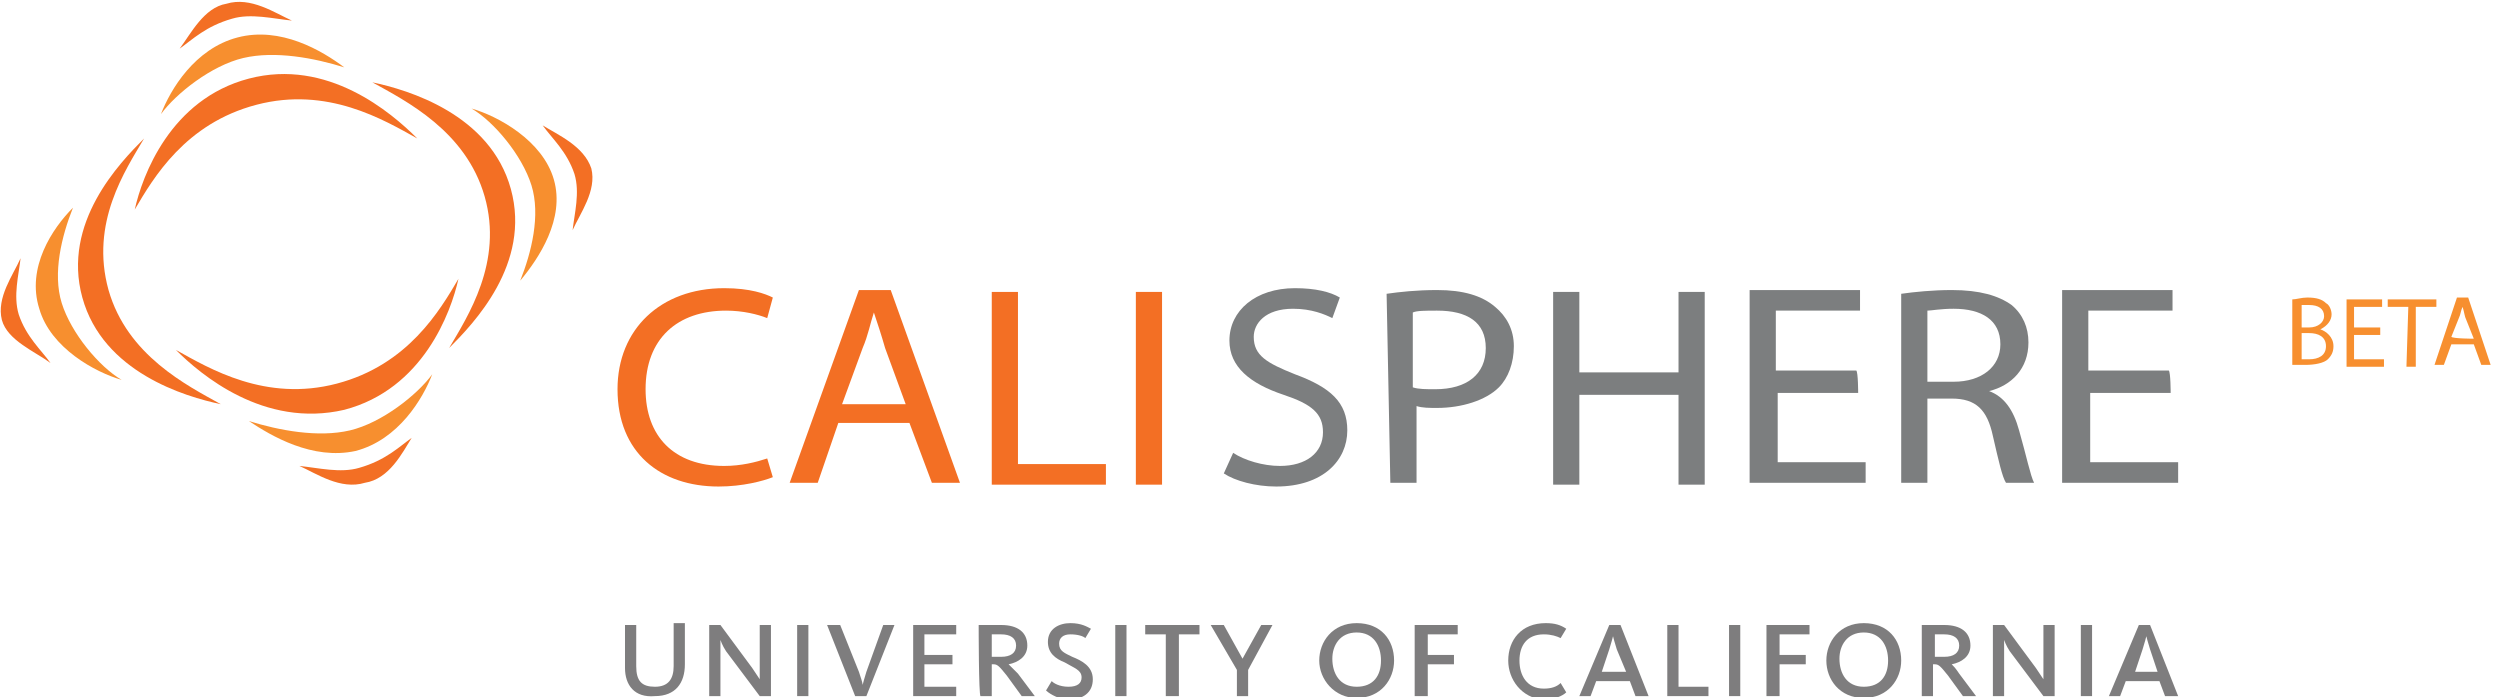
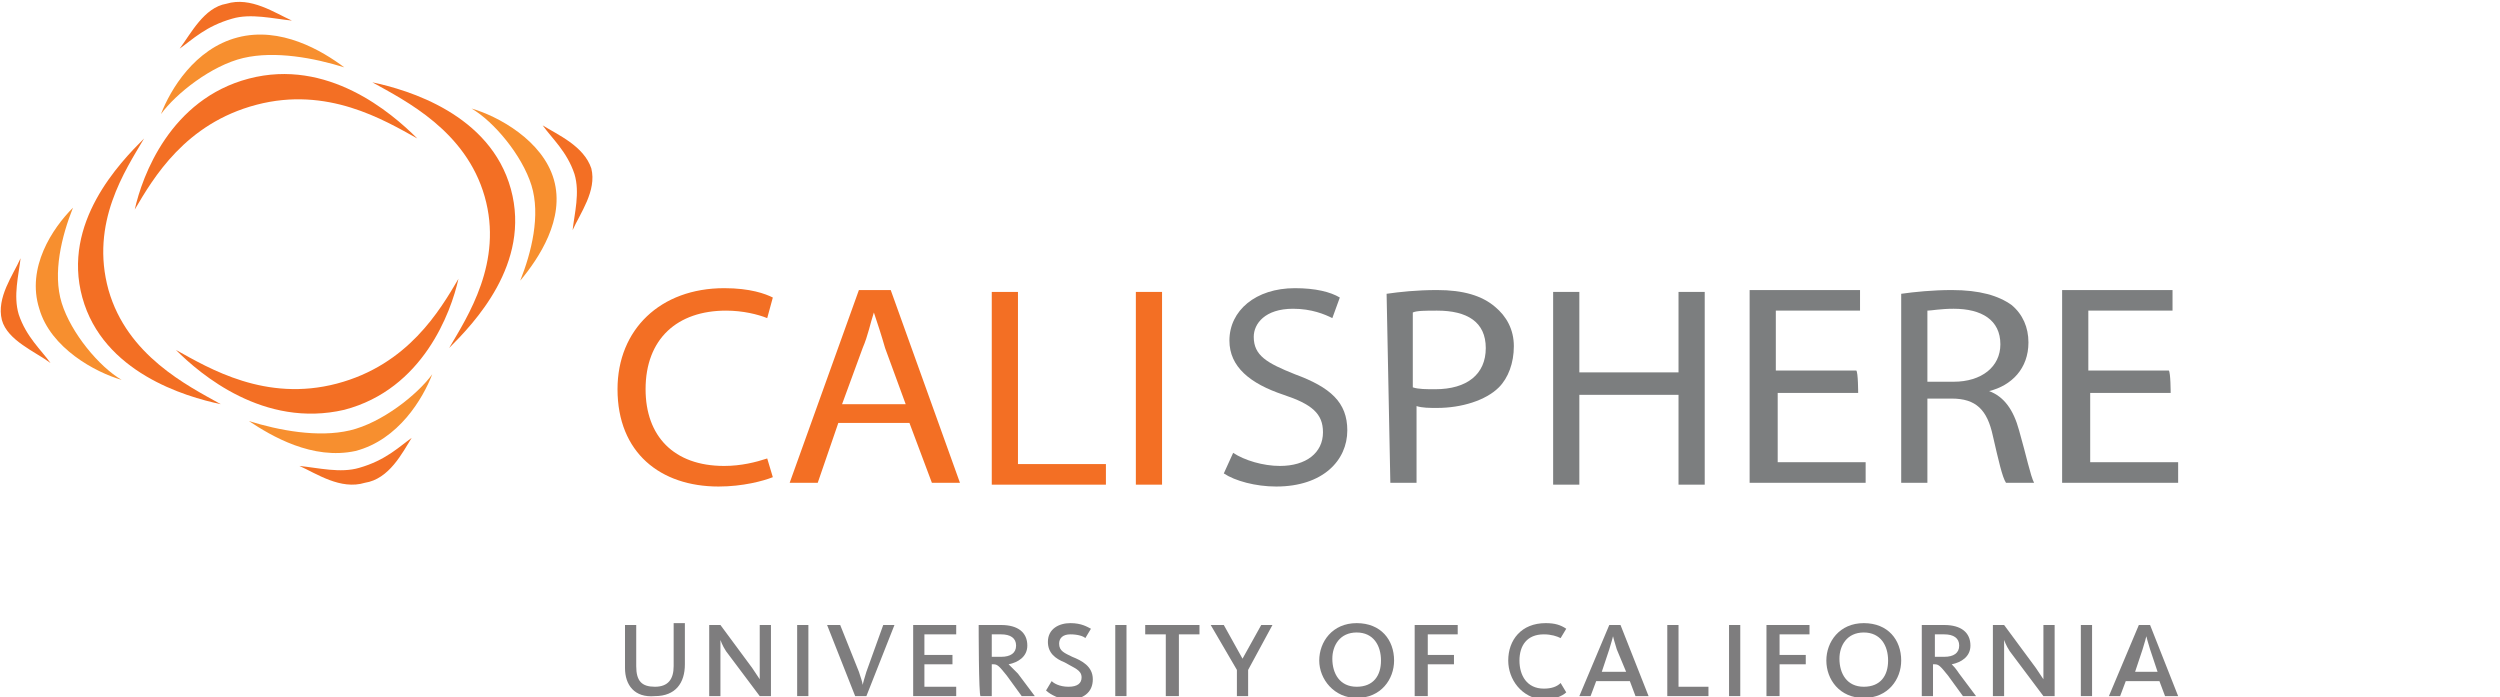
<svg xmlns="http://www.w3.org/2000/svg" version="1.1" id="Layer_1" x="0px" y="0px" viewBox="-328 288.8 133.6 37.2" enable-background="new -328 288.8 133.6 37.2" xml:space="preserve">
-   <g>
-     <path fill="#F78F2F" d="M-205.5,304.8c0.2,0,0.5-0.1,0.8-0.1c0.5,0,0.8,0.1,1,0.3c0.2,0.1,0.3,0.4,0.3,0.6c0,0.3-0.2,0.6-0.6,0.8v0   c0.3,0.1,0.7,0.4,0.7,0.9c0,0.3-0.1,0.5-0.3,0.7c-0.2,0.2-0.7,0.3-1.2,0.3c-0.3,0-0.6,0-0.7,0   C-205.5,308.3-205.5,304.8-205.5,304.8z M-205,306.3h0.4c0.5,0,0.8-0.3,0.8-0.6c0-0.4-0.3-0.6-0.8-0.6c-0.2,0-0.3,0-0.4,0V306.3z    M-205,308c0.1,0,0.2,0,0.4,0c0.5,0,0.9-0.2,0.9-0.7c0-0.5-0.4-0.7-0.9-0.7h-0.4C-205,306.6-205,308-205,308z" />
-     <path fill="#F78F2F" d="M-200.8,306.7h-1.4v1.3h1.6v0.4h-2v-3.6h1.9v0.4h-1.5v1.1h1.4V306.7z" />
-     <path fill="#F78F2F" d="M-199.3,305.2h-1.1v-0.4h2.6v0.4h-1.1v3.2h-0.5L-199.3,305.2L-199.3,305.2z" />
-     <path fill="#F78F2F" d="M-197,307.2l-0.4,1.1h-0.5l1.2-3.6h0.6l1.2,3.6h-0.5l-0.4-1.1H-197z M-195.8,306.9l-0.4-1   c-0.1-0.2-0.1-0.4-0.2-0.7h0c-0.1,0.2-0.1,0.4-0.2,0.6l-0.4,1C-196.9,306.9-195.8,306.9-195.8,306.9z" />
-   </g>
  <g>
    <path fill="#F36F24" d="M-286.7,314.3c-0.5,0.2-1.6,0.5-2.9,0.5c-3.1,0-5.4-1.8-5.4-5.2c0-3.2,2.3-5.4,5.7-5.4   c1.4,0,2.2,0.3,2.6,0.5l-0.3,1.1c-0.5-0.2-1.3-0.4-2.2-0.4c-2.6,0-4.3,1.5-4.3,4.2c0,2.5,1.5,4.1,4.2,4.1c0.9,0,1.7-0.2,2.3-0.4   L-286.7,314.3z" />
    <path fill="#F36F24" d="M-283.2,311.4l-1.1,3.2h-1.5l3.7-10.3h1.7l3.7,10.3h-1.5l-1.2-3.2H-283.2z M-279.6,310.4l-1.1-3   c-0.2-0.7-0.4-1.3-0.6-1.9h0c-0.2,0.6-0.3,1.2-0.6,1.9l-1.1,3H-279.6z" />
    <path fill="#F36F24" d="M-275,304.4h1.4v9.2h4.7v1.1h-6.1C-275,314.7-275,304.4-275,304.4z" />
    <path fill="#F36F24" d="M-265.9,304.4v10.3h-1.4v-10.3H-265.9z" />
  </g>
  <g>
    <path fill="#7C7E7F" d="M-262.1,313c0.6,0.4,1.6,0.7,2.5,0.7c1.4,0,2.3-0.7,2.3-1.8c0-1-0.6-1.5-2.1-2c-1.8-0.6-2.9-1.5-2.9-2.9   c0-1.6,1.4-2.8,3.5-2.8c1.1,0,1.9,0.2,2.4,0.5l-0.4,1.1c-0.4-0.2-1.1-0.5-2.1-0.5c-1.5,0-2.1,0.8-2.1,1.5c0,1,0.7,1.4,2.2,2   c1.9,0.7,2.8,1.5,2.8,3c0,1.6-1.3,3-3.8,3c-1.1,0-2.2-0.3-2.8-0.7L-262.1,313z" />
    <path fill="#7C7E7F" d="M-253.9,304.5c0.7-0.1,1.6-0.2,2.7-0.2c1.4,0,2.4,0.3,3.1,0.9c0.6,0.5,1,1.2,1,2.1c0,0.9-0.3,1.7-0.8,2.2   c-0.7,0.7-2,1.1-3.3,1.1c-0.4,0-0.8,0-1.1-0.1v4.1h-1.4L-253.9,304.5L-253.9,304.5z M-252.5,309.5c0.3,0.1,0.7,0.1,1.2,0.1   c1.7,0,2.7-0.8,2.7-2.2c0-1.4-1-2-2.6-2c-0.6,0-1.1,0-1.3,0.1V309.5z" />
  </g>
  <g>
    <path fill="#7C7E7F" d="M-243.6,304.4v4.3h5.3v-4.3h1.4v10.3h-1.4v-4.8h-5.3v4.8h-1.4v-10.3H-243.6z" />
    <path fill="#7C7E7F" d="M-228.7,309.8h-4.3v3.7h4.7v1.1h-6.2v-10.3h5.9v1.1h-4.5v3.2h4.3C-228.7,308.7-228.7,309.8-228.7,309.8z" />
    <path fill="#7C7E7F" d="M-226.4,304.5c0.7-0.1,1.7-0.2,2.7-0.2c1.5,0,2.5,0.3,3.2,0.8c0.6,0.5,0.9,1.2,0.9,2c0,1.4-0.9,2.3-2.1,2.6   v0c0.8,0.3,1.3,1,1.6,2.1c0.4,1.4,0.6,2.4,0.8,2.8h-1.5c-0.2-0.3-0.4-1.2-0.7-2.5c-0.3-1.4-0.9-2-2.2-2h-1.3v4.5h-1.4L-226.4,304.5   L-226.4,304.5z M-225,309.2h1.4c1.5,0,2.5-0.8,2.5-2c0-1.3-1-1.9-2.5-1.9c-0.7,0-1.2,0.1-1.4,0.1V309.2z" />
    <path fill="#7C7E7F" d="M-212,309.8h-4.3v3.7h4.7v1.1h-6.2v-10.3h5.9v1.1h-4.5v3.2h4.3C-212,308.7-212,309.8-212,309.8z" />
  </g>
  <path fill="#F36F24" d="M-323.6,304.7c1.1,4,5.5,5.3,7.4,5.7c-1.8-1-5-2.6-6-6.1c-1-3.6,0.9-6.4,1.9-8.1  C-321.6,297.5-324.7,300.7-323.6,304.7" />
  <path fill="#F78F2F" d="M-325.9,305.3c0.6,2.1,3,3.4,4.4,3.8c-1.2-0.7-2.7-2.5-3.2-4.1c-0.5-1.6,0-3.6,0.6-5.1  C-325.2,301-326.6,303.1-325.9,305.3" />
  <path fill="#F36F24" d="M-325.3,308.2c-0.5-0.7-1.3-1.4-1.7-2.6c-0.3-1,0-2.1,0.1-3c-0.4,0.9-1.3,2.1-1,3.3  C-327.6,307-326.1,307.6-325.3,308.2" />
  <path fill="#F36F24" d="M-300.7,298.9c-1.1-4-5.5-5.3-7.4-5.7c1.8,1,5,2.6,6,6.1c1,3.5-0.9,6.4-1.9,8.1  C-302.7,306.1-299.6,302.9-300.7,298.9" />
  <path fill="#F78F2F" d="M-298.4,298.4c-0.6-2.1-3-3.4-4.4-3.8c1.2,0.7,2.7,2.5,3.2,4.1c0.5,1.6,0,3.6-0.6,5.1  C-299.2,302.6-297.8,300.5-298.4,298.4" />
  <path fill="#F36F24" d="M-299,295.5c0.5,0.7,1.3,1.4,1.7,2.6c0.3,1,0,2.1-0.1,3c0.4-0.9,1.3-2.1,1-3.3  C-296.8,296.6-298.2,296-299,295.5" />
  <path fill="#F36F24" d="M-309.6,310.7c4.2-1.1,5.7-5.2,6.1-7c-1,1.7-2.7,4.6-6.5,5.6c-3.8,1-6.8-0.8-8.6-1.8  C-317.3,308.8-313.9,311.7-309.6,310.7" />
  <path fill="#F78F2F" d="M-309,312.9c2.3-0.6,3.6-2.8,4.1-4.1c-0.8,1.1-2.7,2.6-4.4,3c-1.7,0.4-3.8,0-5.4-0.5  C-313.5,312.1-311.3,313.4-309,312.9" />
  <path fill="#F36F24" d="M-306,312.2c-0.7,0.5-1.4,1.2-2.8,1.6c-1,0.3-2.2,0-3.2-0.1c0.9,0.4,2.2,1.3,3.5,0.9  C-307.2,314.4-306.5,313-306,312.2" />
  <path fill="#F36F24" d="M-314.7,293c-4.2,1.1-5.7,5.2-6.1,7c1-1.7,2.7-4.6,6.5-5.6c3.8-1,6.8,0.8,8.6,1.8  C-307.1,294.8-310.5,291.9-314.7,293" />
  <path fill="#F78F2F" d="M-315.3,290.8c-2.3,0.6-3.6,2.8-4.1,4.1c0.8-1.1,2.7-2.6,4.4-3c1.7-0.4,3.8,0,5.4,0.5  C-310.8,291.5-313,290.2-315.3,290.8" />
  <path fill="#F36F24" d="M-318.4,291.4c0.7-0.5,1.4-1.2,2.8-1.6c1-0.3,2.2,0,3.2,0.1c-0.9-0.4-2.2-1.3-3.5-0.9  C-317.1,289.2-317.8,290.6-318.4,291.4" />
  <g>
    <path fill="#7E7D7E" d="M-294.6,324.5v-2.3h0.6v2.2c0,0.8,0.3,1.1,1,1.1c0.7,0,1-0.4,1-1.1v-2.3h0.6v2.2c0,1-0.5,1.7-1.6,1.7   C-294.1,326.1-294.6,325.4-294.6,324.5" />
    <path fill="#7E7D7E" d="M-290.1,322.2h0.6l1.7,2.3c0.2,0.3,0.4,0.6,0.4,0.6h0c0,0,0-0.3,0-0.6v-2.3h0.6v3.8h-0.6l-1.8-2.4   c-0.2-0.3-0.3-0.6-0.3-0.6h0c0,0,0,0.3,0,0.5v2.5h-0.6V322.2z" />
    <rect x="-285.4" y="322.2" fill="#7E7D7E" width="0.6" height="3.8" />
    <path fill="#7E7D7E" d="M-283.8,322.2h0.7l1,2.5c0.1,0.3,0.2,0.6,0.2,0.7h0c0,0,0.1-0.4,0.2-0.7l0.9-2.5h0.6l-1.5,3.8h-0.6   L-283.8,322.2z" />
-     <polygon fill="#7E7D7E" points="-279.2,322.2 -276.9,322.2 -276.9,322.7 -278.6,322.7 -278.6,323.8 -277.1,323.8 -277.1,324.3    -278.6,324.3 -278.6,325.5 -276.9,325.5 -276.9,326 -279.2,326  " />
+     <polygon fill="#7E7D7E" points="-279.2,322.2 -276.9,322.2 -276.9,322.7 -278.6,322.7 -278.6,323.8 -277.1,323.8 -277.1,324.3   -278.6,324.3 -278.6,325.5 -276.9,325.5 -276.9,326 -279.2,326  " />
    <path fill="#7E7D7E" d="M-275.7,322.2h1.2c0.9,0,1.4,0.4,1.4,1.1c0,0.6-0.5,0.9-1,1v0c0.1,0.1,0.2,0.2,0.5,0.5l0.9,1.2h-0.7   l-0.8-1.1c-0.4-0.5-0.5-0.6-0.7-0.6h-0.1v1.7h-0.6C-275.7,326-275.7,322.2-275.7,322.2z M-274.5,323.9c0.5,0,0.8-0.2,0.8-0.6   c0-0.4-0.3-0.6-0.8-0.6h-0.5v1.2C-275,323.9-274.5,323.9-274.5,323.9z" />
    <path fill="#7E7D7E" d="M-272.1,325.7l0.3-0.5c0.1,0.1,0.4,0.3,0.9,0.3c0.5,0,0.7-0.2,0.7-0.5c0-0.4-0.4-0.5-0.9-0.8   c-0.5-0.2-0.9-0.5-0.9-1.1c0-0.7,0.6-1,1.2-1c0.6,0,0.9,0.2,1.1,0.3l-0.3,0.5c-0.1-0.1-0.4-0.2-0.8-0.2c-0.4,0-0.6,0.2-0.6,0.5   c0,0.4,0.3,0.5,0.7,0.7c0.5,0.2,1.1,0.5,1.1,1.2c0,0.7-0.5,1.1-1.4,1.1C-271.6,326.1-272,325.8-272.1,325.7" />
    <rect x="-268.4" y="322.2" fill="#7E7D7E" width="0.6" height="3.8" />
-     <polygon fill="#7E7D7E" points="-265.7,322.7 -266.8,322.7 -266.8,322.2 -263.9,322.2 -263.9,322.7 -265,322.7 -265,326    -265.7,326  " />
-     <polygon fill="#7E7D7E" points="-261.9,324.6 -263.3,322.2 -262.6,322.2 -261.6,324 -261.6,324 -260.6,322.2 -260,322.2    -261.3,324.6 -261.3,326 -261.9,326  " />
+     <polygon fill="#7E7D7E" points="-265.7,322.7 -266.8,322.7 -266.8,322.2 -263.9,322.2 -263.9,322.7 -265,322.7 -265,326   -265.7,326  " />
+     <polygon fill="#7E7D7E" points="-261.9,324.6 -263.3,322.2 -262.6,322.2 -261.6,324 -261.6,324 -260.6,322.2 -260,322.2   -261.3,324.6 -261.3,326 -261.9,326  " />
    <path fill="#7E7D7E" d="M-257.5,324.1c0-1,0.7-2,2-2c1.3,0,2,0.9,2,2c0,1-0.7,2-2,2C-256.7,326.1-257.5,325.1-257.5,324.1    M-254.2,324.1c0-0.8-0.4-1.5-1.3-1.5c-0.9,0-1.3,0.7-1.3,1.4c0,0.8,0.4,1.5,1.3,1.5C-254.6,325.5-254.2,324.9-254.2,324.1" />
-     <polygon fill="#7E7D7E" points="-252.4,322.2 -250.1,322.2 -250.1,322.7 -251.7,322.7 -251.7,323.8 -250.3,323.8 -250.3,324.3    -251.7,324.3 -251.7,326 -252.4,326  " />
+     <polygon fill="#7E7D7E" points="-252.4,322.2 -250.1,322.2 -250.1,322.7 -251.7,322.7 -251.7,323.8 -250.3,323.8 -250.3,324.3   -251.7,324.3 -251.7,326 -252.4,326  " />
    <path fill="#7E7D7E" d="M-247.4,324.1c0-1.1,0.7-2,2-2c0.5,0,0.8,0.1,1.1,0.3l-0.3,0.5c-0.2-0.1-0.5-0.2-0.9-0.2   c-0.9,0-1.3,0.6-1.3,1.4c0,0.8,0.4,1.5,1.3,1.5c0.4,0,0.7-0.1,0.9-0.3l0.3,0.5c-0.2,0.2-0.7,0.4-1.2,0.4   C-246.7,326.1-247.4,325.1-247.4,324.1" />
    <path fill="#7E7D7E" d="M-242,322.2h0.6l1.5,3.8h-0.7l-0.3-0.8h-1.8l-0.3,0.8h-0.6L-242,322.2z M-241.1,324.7l-0.5-1.2   c-0.1-0.3-0.2-0.7-0.2-0.7h0c0,0-0.1,0.4-0.2,0.7l-0.4,1.2H-241.1z" />
    <polygon fill="#7E7D7E" points="-238.9,322.2 -238.3,322.2 -238.3,325.5 -236.7,325.5 -236.7,326 -238.9,326  " />
    <rect x="-235.6" y="322.2" fill="#7E7D7E" width="0.6" height="3.8" />
-     <polygon fill="#7E7D7E" points="-233.6,322.2 -231.3,322.2 -231.3,322.7 -232.9,322.7 -232.9,323.8 -231.5,323.8 -231.5,324.3    -232.9,324.3 -232.9,326 -233.6,326  " />
+     <polygon fill="#7E7D7E" points="-233.6,322.2 -231.3,322.2 -231.3,322.7 -232.9,322.7 -232.9,323.8 -231.5,323.8 -231.5,324.3   -232.9,324.3 -232.9,326 -233.6,326  " />
    <path fill="#7E7D7E" d="M-230.4,324.1c0-1,0.7-2,2-2s2,0.9,2,2c0,1-0.7,2-2,2C-229.7,326.1-230.4,325.1-230.4,324.1 M-227.1,324.1   c0-0.8-0.4-1.5-1.3-1.5c-0.9,0-1.3,0.7-1.3,1.4c0,0.8,0.4,1.5,1.3,1.5S-227.1,324.9-227.1,324.1" />
    <path fill="#7E7D7E" d="M-225.3,322.2h1.2c0.9,0,1.4,0.4,1.4,1.1c0,0.6-0.5,0.9-1,1v0c0.1,0.1,0.2,0.2,0.4,0.5l0.9,1.2h-0.7   l-0.8-1.1c-0.4-0.5-0.5-0.6-0.7-0.6h-0.1v1.7h-0.6L-225.3,322.2L-225.3,322.2z M-224.1,323.9c0.5,0,0.8-0.2,0.8-0.6   c0-0.4-0.3-0.6-0.8-0.6h-0.5v1.2C-224.7,323.9-224.1,323.9-224.1,323.9z" />
    <path fill="#7E7D7E" d="M-221.5,322.2h0.6l1.7,2.3c0.2,0.3,0.4,0.6,0.4,0.6h0c0,0,0-0.3,0-0.6v-2.3h0.6v3.8h-0.6l-1.8-2.4   c-0.2-0.3-0.3-0.6-0.3-0.6h0c0,0,0,0.3,0,0.5v2.5h-0.6L-221.5,322.2L-221.5,322.2z" />
    <rect x="-216.8" y="322.2" fill="#7E7D7E" width="0.6" height="3.8" />
    <path fill="#7E7D7E" d="M-213.7,322.2h0.6l1.5,3.8h-0.7l-0.3-0.8h-1.8l-0.3,0.8h-0.6L-213.7,322.2z M-212.7,324.7l-0.4-1.2   c-0.1-0.3-0.2-0.7-0.2-0.7h0c0,0-0.1,0.4-0.2,0.7l-0.4,1.2H-212.7z" />
  </g>
</svg>
